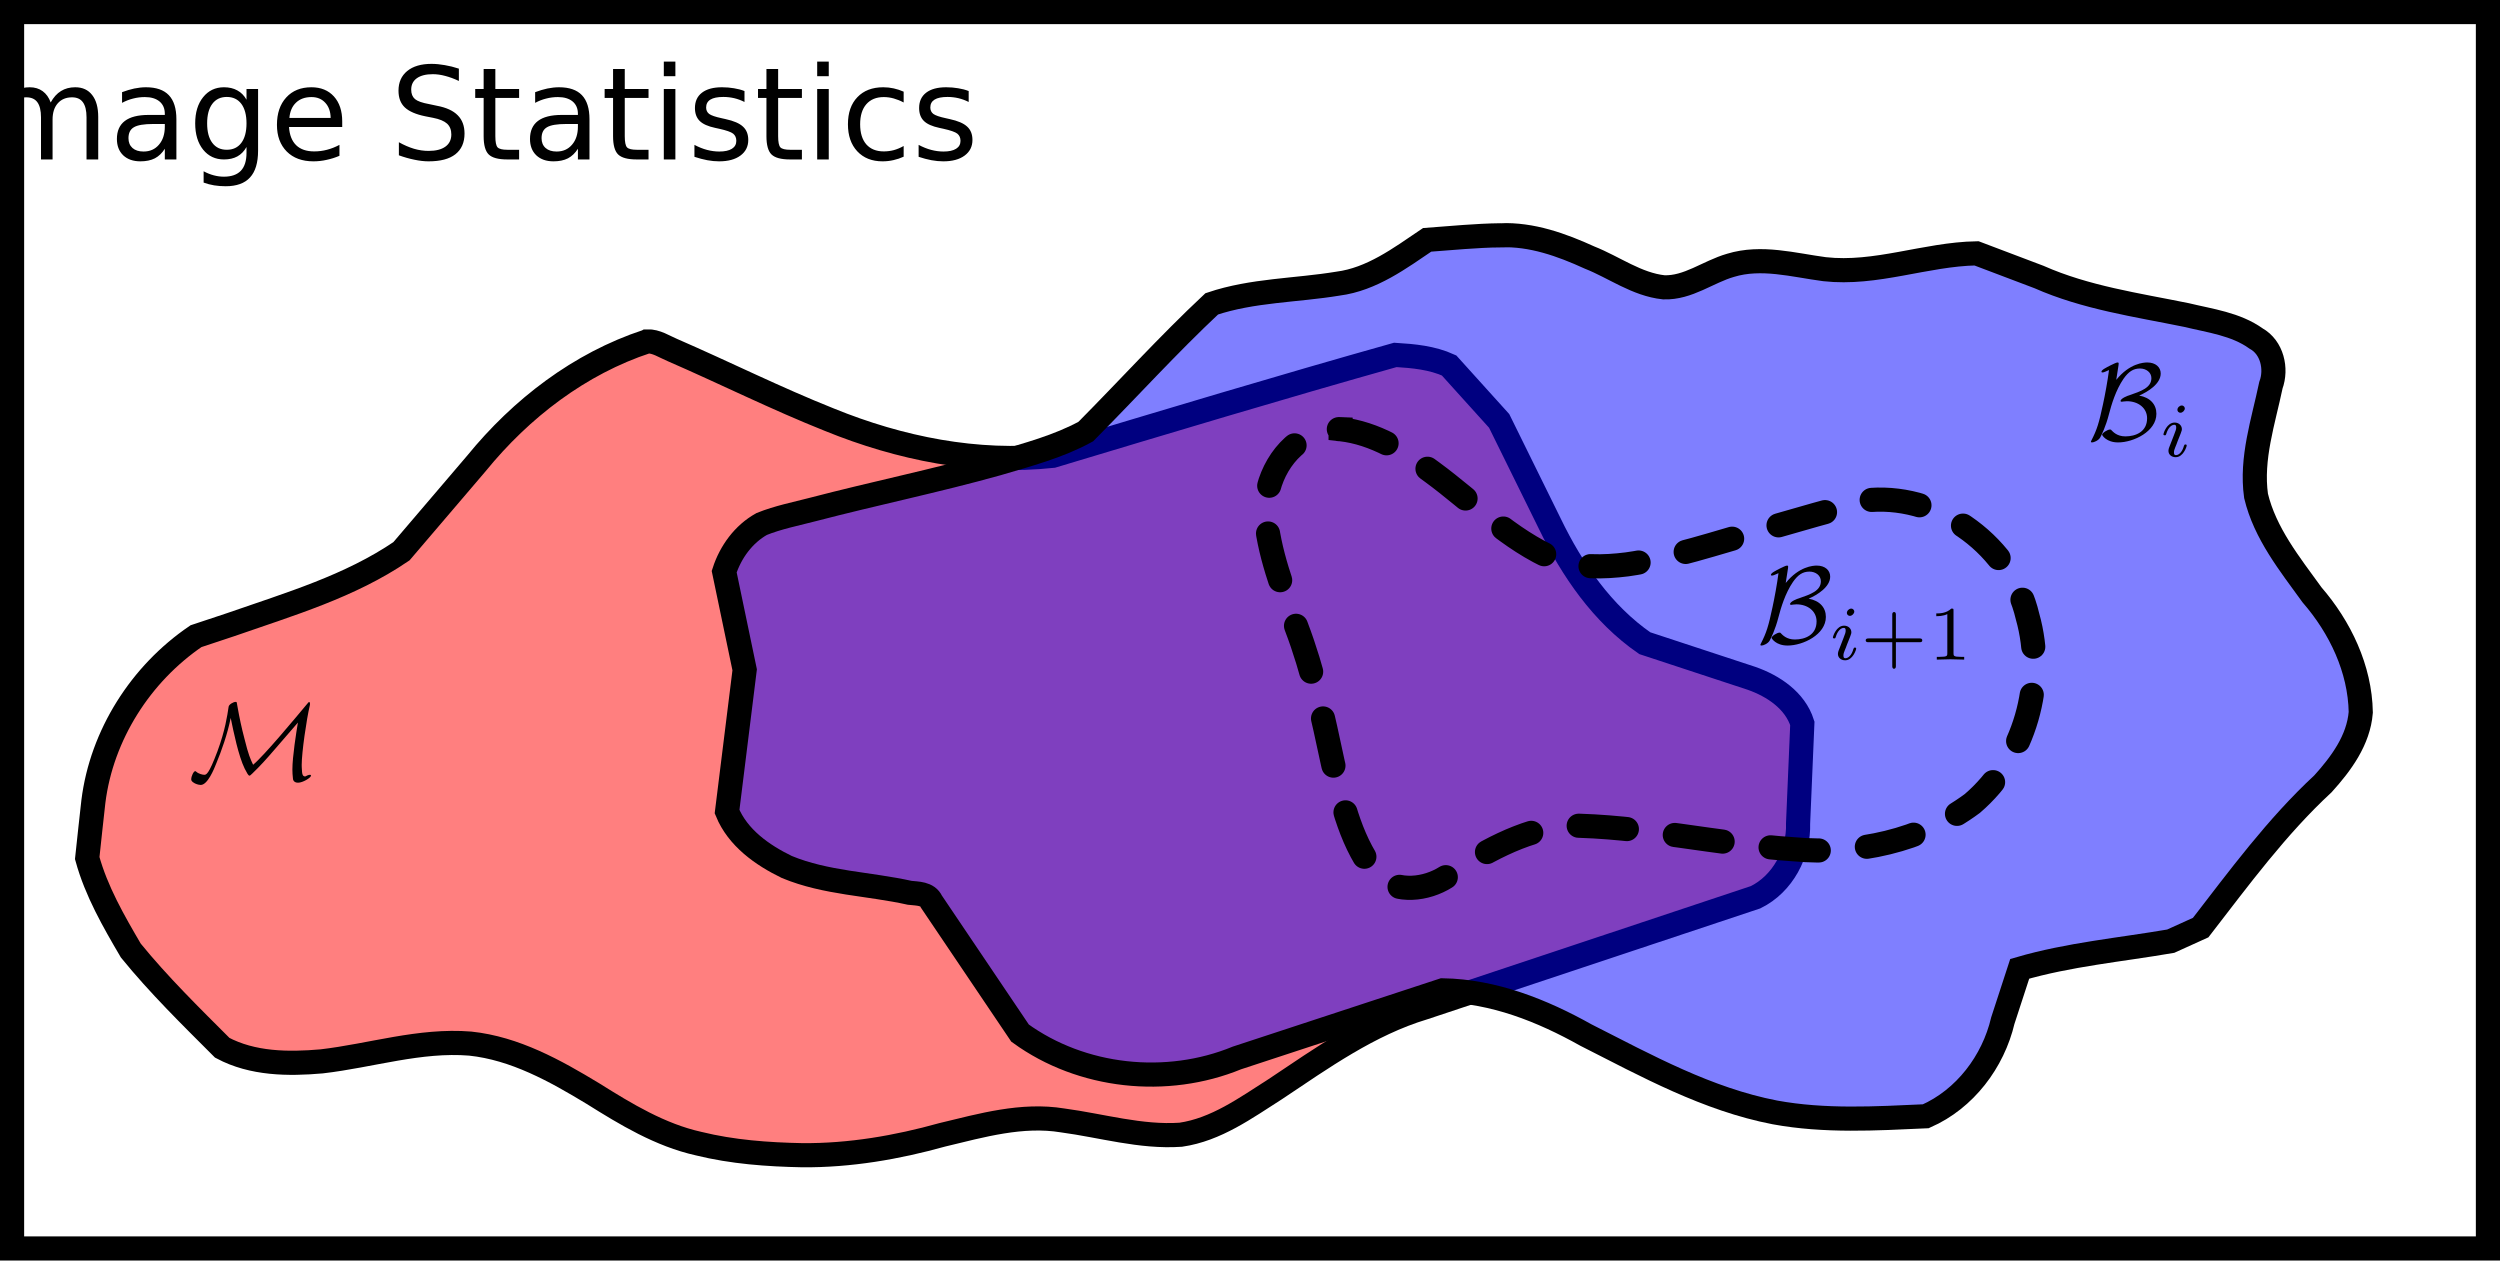
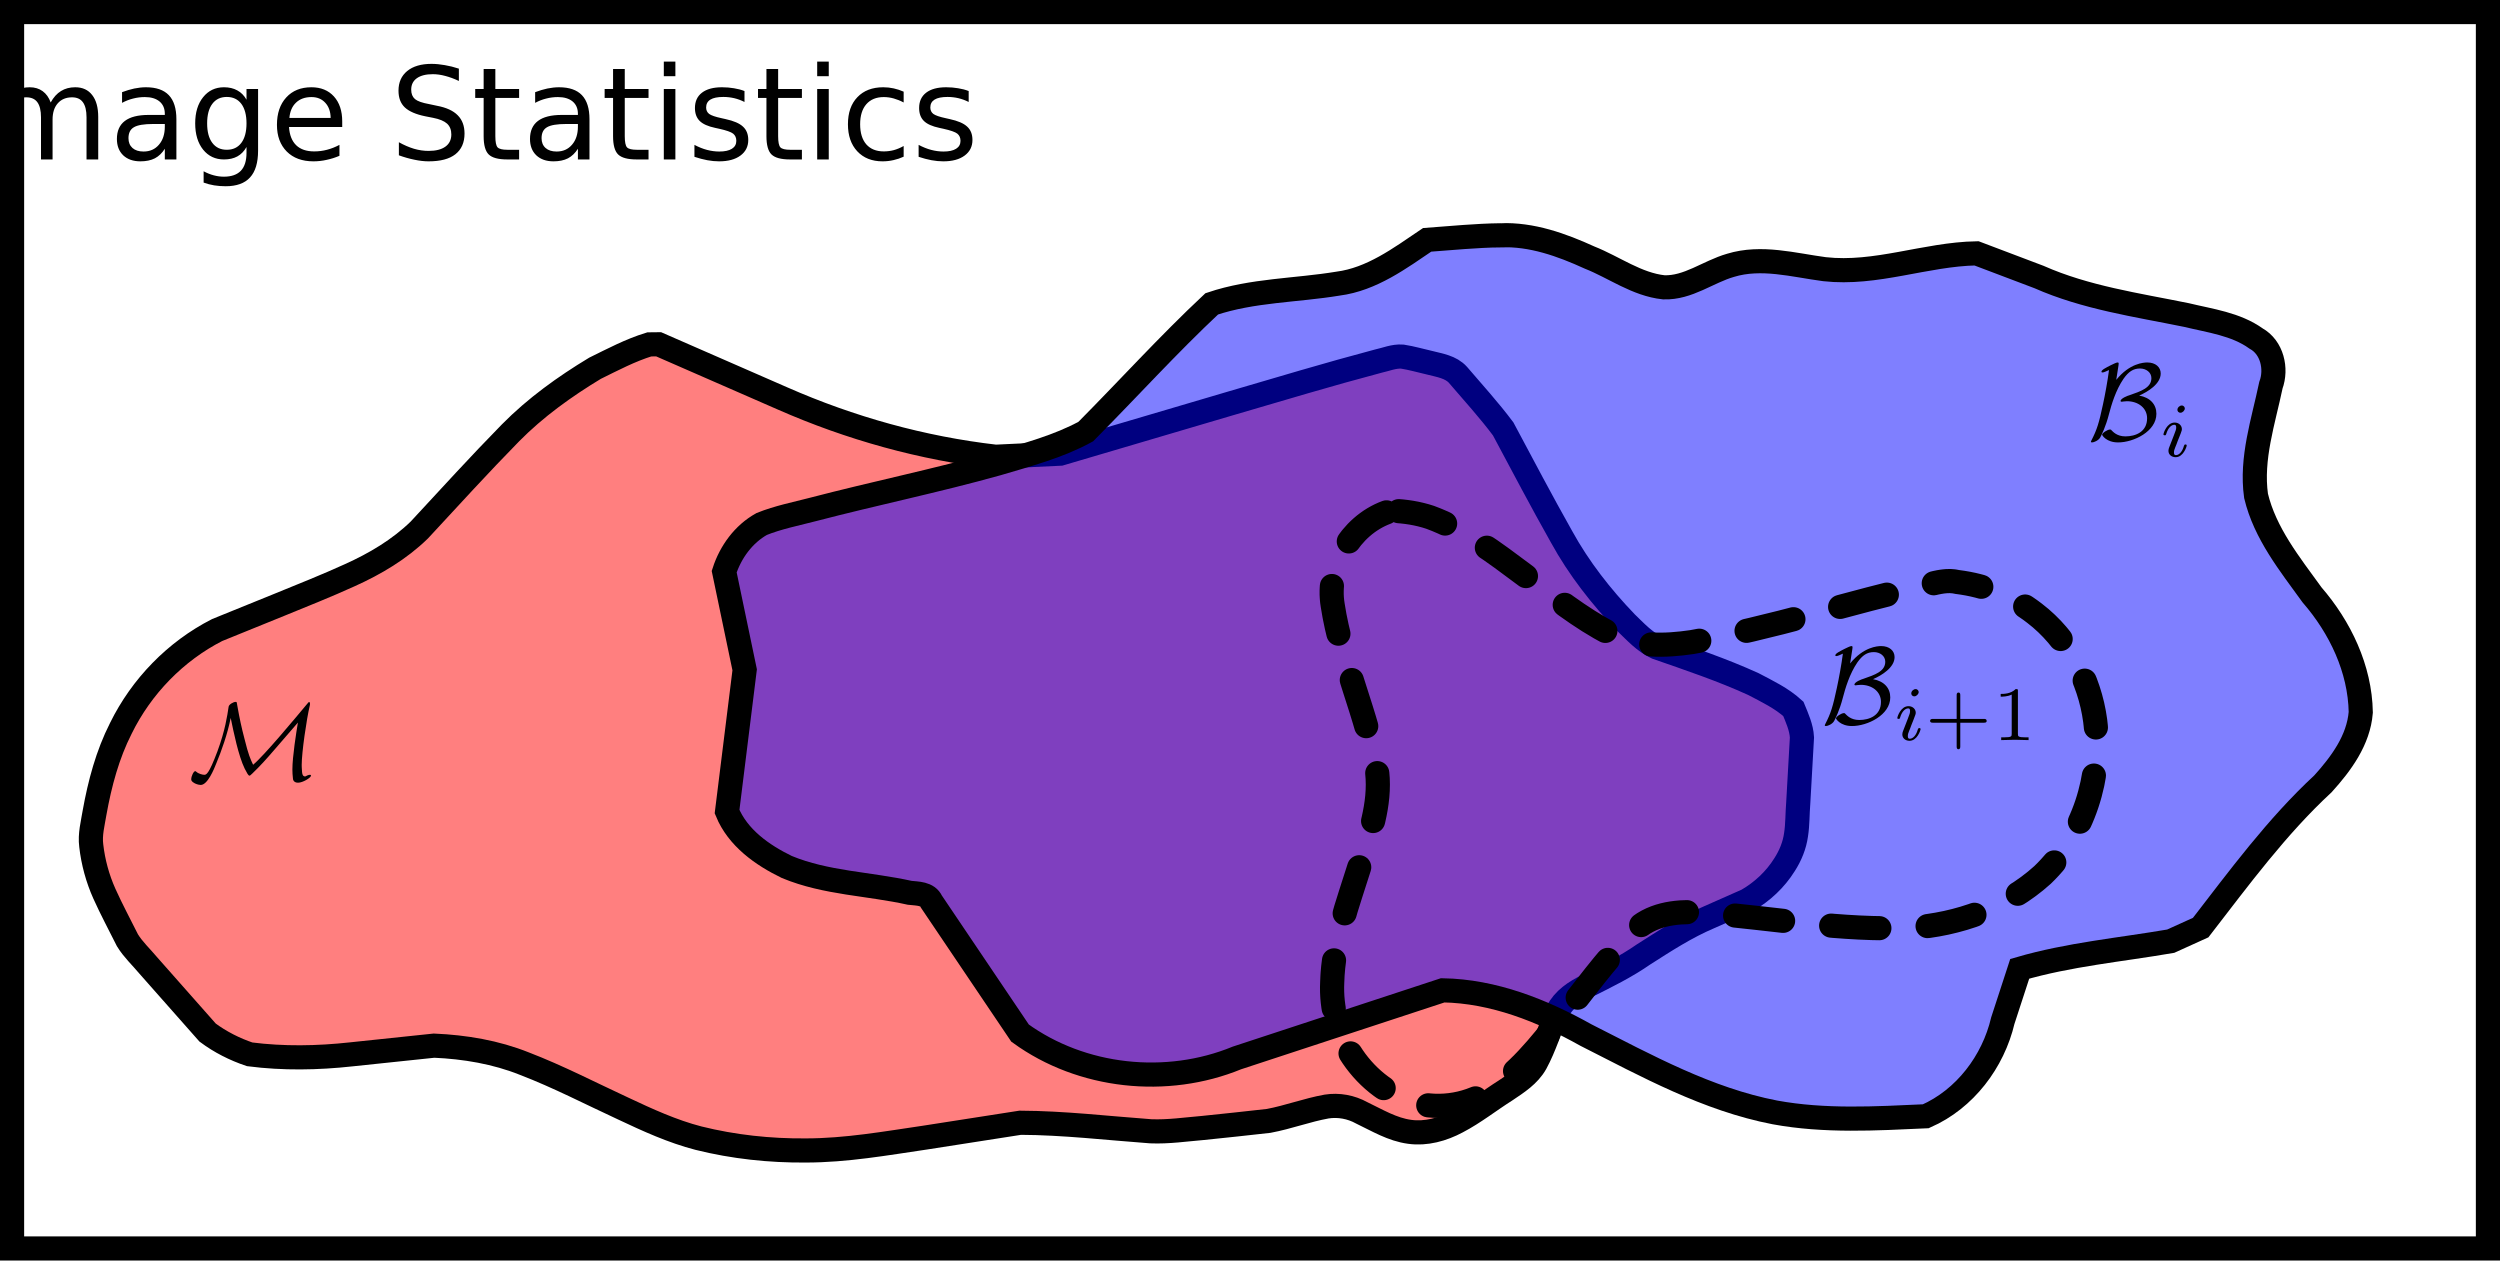
<svg xmlns="http://www.w3.org/2000/svg" xmlns:xlink="http://www.w3.org/1999/xlink" width="310.587" height="156.6" viewBox="0 0 310.587 156.6" version="1.1" id="svg8">
  <defs id="defs2">
    <g id="g9477">
      <symbol overflow="visible" id="symbol2440">
        <path style="stroke:none" d="" id="path8256" />
      </symbol>
      <symbol overflow="visible" id="symbol7372">
        <path style="stroke:none" d="m 3.844,-5.578 c 0.266,1.297 0.703,3.438 1.266,4.594 0.219,0.422 0.328,0.641 0.438,0.641 0.031,0 0.062,0 0.234,-0.172 C 6.547,-1.25 7.062,-1.828 7.75,-2.625 l 2.188,-2.531 c -0.141,0.844 -0.5,3.078 -0.5,4.25 0,0.266 0.016,0.531 0.047,0.797 0,0.109 0.047,0.406 0.469,0.406 0.422,0 1.172,-0.453 1.172,-0.641 0,-0.062 -0.062,-0.078 -0.094,-0.078 -0.125,0 -0.328,0.094 -0.438,0.156 -0.234,-0.031 -0.25,-0.188 -0.281,-0.406 -0.031,-0.328 -0.031,-0.625 -0.031,-0.656 0,-1.109 0.438,-4.141 0.734,-5.375 0.016,-0.062 0.016,-0.078 0.016,-0.172 0,-0.031 0,-0.141 -0.078,-0.141 -0.031,0 -0.047,0 -0.234,0.234 -0.938,1.125 -3.844,4.625 -4.844,5.453 C 5.625,-1.859 5.453,-2.234 5.109,-3.625 4.812,-4.75 4.641,-5.578 4.469,-6.547 4.453,-6.688 4.391,-6.953 4.391,-6.984 4.359,-7.031 4.312,-7.031 4.281,-7.031 c -0.172,0 -0.594,0.219 -0.625,0.438 -0.125,0.828 -0.312,2.141 -1.016,4.047 -0.797,2.125 -1.016,2.125 -1.203,2.125 -0.125,0 -0.5,-0.078 -0.719,-0.281 C 0.672,-0.75 0.641,-0.75 0.625,-0.75 c -0.141,0 -0.359,0.453 -0.359,0.734 0,0.078 0,0.203 0.328,0.375 C 0.844,0.484 1.078,0.5 1.125,0.5 1.75,0.5 2.328,-0.922 2.531,-1.438 3,-2.562 3.562,-4.141 3.844,-5.578 Z m 0,0" id="path9671" />
      </symbol>
    </g>
    <g id="g648">
      <symbol overflow="visible" id="symbol9213">
        <path style="stroke:none" d="" id="path5871" />
      </symbol>
      <symbol overflow="visible" id="symbol6589">
        <path style="stroke:none" d="M 2.797,-6.766 C 2.812,-6.875 2.812,-6.891 2.812,-6.922 2.812,-7 2.797,-7.031 2.703,-7.031 c -0.109,0 -0.406,0.156 -0.609,0.25 C 1.641,-6.547 1.25,-6.359 1.25,-6.188 c 0,0.062 0.078,0.062 0.109,0.062 0.125,0 0.391,-0.141 0.578,-0.219 -0.125,0.969 -0.359,2.25 -0.547,3.109 C 1.031,-1.547 0.844,-0.938 0.344,0.031 0.297,0.125 0.297,0.141 0.297,0.156 c 0,0.062 0.078,0.062 0.109,0.062 0.156,0 0.578,-0.172 0.734,-0.453 0.125,-0.234 0.5,-0.969 0.797,-2.125 0.219,-0.844 0.609,-2.156 1.312,-3.188 0.453,-0.641 0.875,-0.938 1.5,-0.938 0.547,0 1.031,0.344 1.031,0.875 0,0.875 -0.953,1.188 -1.984,1.547 -0.125,0.031 -0.812,0.281 -0.812,0.531 0,0.047 0.078,0.062 0.109,0.062 0.031,0 0.266,-0.047 0.469,-0.047 1.016,0 1.828,0.609 1.828,1.547 0,1.234 -1.047,1.641 -1.969,1.641 -0.766,0 -1.125,-0.422 -1.266,-0.562 -0.031,-0.047 -0.047,-0.062 -0.125,-0.062 -0.219,0 -0.719,0.312 -0.719,0.484 0,0.031 0.375,0.688 1.453,0.688 1.406,0 3.469,-1 3.469,-2.594 0,-0.844 -0.547,-1.469 -1.562,-1.656 0.797,-0.344 1.953,-1.062 1.953,-2 0,-0.578 -0.469,-1 -1.219,-1 -0.328,0 -1.609,0.078 -2.812,1.578 z m 0,0" id="path7692" />
      </symbol>
      <symbol overflow="visible" id="symbol9288">
        <path style="stroke:none" d="" id="path1839" />
      </symbol>
      <symbol overflow="visible" id="symbol3429">
        <path style="stroke:none" d="m 2.266,-4.359 c 0,-0.109 -0.094,-0.266 -0.281,-0.266 -0.188,0 -0.391,0.188 -0.391,0.391 0,0.109 0.078,0.266 0.281,0.266 0.188,0 0.391,-0.203 0.391,-0.391 z M 0.844,-0.812 c -0.031,0.094 -0.062,0.172 -0.062,0.297 0,0.328 0.266,0.578 0.656,0.578 0.688,0 1,-0.953 1,-1.062 0,-0.094 -0.094,-0.094 -0.109,-0.094 -0.094,0 -0.109,0.047 -0.141,0.125 -0.156,0.562 -0.453,0.844 -0.734,0.844 -0.141,0 -0.172,-0.094 -0.172,-0.25 0,-0.156 0.047,-0.281 0.109,-0.438 C 1.469,-1 1.547,-1.188 1.609,-1.375 1.672,-1.547 1.938,-2.172 1.953,-2.266 1.984,-2.328 2,-2.406 2,-2.484 2,-2.812 1.719,-3.078 1.344,-3.078 0.641,-3.078 0.328,-2.125 0.328,-2 c 0,0.078 0.094,0.078 0.125,0.078 0.094,0 0.094,-0.031 0.125,-0.109 C 0.75,-2.625 1.062,-2.875 1.312,-2.875 c 0.109,0 0.172,0.047 0.172,0.234 0,0.172 -0.031,0.266 -0.203,0.703 z m 0,0" id="path5284" />
      </symbol>
    </g>
    <g id="g7725">
      <symbol overflow="visible" id="symbol3995">
        <path style="stroke:none" d="" id="path5777" />
      </symbol>
      <symbol overflow="visible" id="symbol1798">
        <path style="stroke:none" d="M 2.797,-6.766 C 2.812,-6.875 2.812,-6.891 2.812,-6.922 2.812,-7 2.797,-7.031 2.703,-7.031 c -0.109,0 -0.406,0.156 -0.609,0.25 C 1.641,-6.547 1.25,-6.359 1.25,-6.188 c 0,0.062 0.078,0.062 0.109,0.062 0.125,0 0.391,-0.141 0.578,-0.219 -0.125,0.969 -0.359,2.25 -0.547,3.109 C 1.031,-1.547 0.844,-0.938 0.344,0.031 0.297,0.125 0.297,0.141 0.297,0.156 c 0,0.062 0.078,0.062 0.109,0.062 0.156,0 0.578,-0.172 0.734,-0.453 0.125,-0.234 0.5,-0.969 0.797,-2.125 0.219,-0.844 0.609,-2.156 1.312,-3.188 0.453,-0.641 0.875,-0.938 1.5,-0.938 0.547,0 1.031,0.344 1.031,0.875 0,0.875 -0.953,1.188 -1.984,1.547 -0.125,0.031 -0.812,0.281 -0.812,0.531 0,0.047 0.078,0.062 0.109,0.062 0.031,0 0.266,-0.047 0.469,-0.047 1.016,0 1.828,0.609 1.828,1.547 0,1.234 -1.047,1.641 -1.969,1.641 -0.766,0 -1.125,-0.422 -1.266,-0.562 -0.031,-0.047 -0.047,-0.062 -0.125,-0.062 -0.219,0 -0.719,0.312 -0.719,0.484 0,0.031 0.375,0.688 1.453,0.688 1.406,0 3.469,-1 3.469,-2.594 0,-0.844 -0.547,-1.469 -1.562,-1.656 0.797,-0.344 1.953,-1.062 1.953,-2 0,-0.578 -0.469,-1 -1.219,-1 -0.328,0 -1.609,0.078 -2.812,1.578 z m 0,0" id="path2966" />
      </symbol>
      <symbol overflow="visible" id="symbol2019">
        <path style="stroke:none" d="" id="path5661" />
      </symbol>
      <symbol overflow="visible" id="symbol3328">
        <path style="stroke:none" d="m 2.266,-4.359 c 0,-0.109 -0.094,-0.266 -0.281,-0.266 -0.188,0 -0.391,0.188 -0.391,0.391 0,0.109 0.078,0.266 0.281,0.266 0.188,0 0.391,-0.203 0.391,-0.391 z M 0.844,-0.812 c -0.031,0.094 -0.062,0.172 -0.062,0.297 0,0.328 0.266,0.578 0.656,0.578 0.688,0 1,-0.953 1,-1.062 0,-0.094 -0.094,-0.094 -0.109,-0.094 -0.094,0 -0.109,0.047 -0.141,0.125 -0.156,0.562 -0.453,0.844 -0.734,0.844 -0.141,0 -0.172,-0.094 -0.172,-0.25 0,-0.156 0.047,-0.281 0.109,-0.438 C 1.469,-1 1.547,-1.188 1.609,-1.375 1.672,-1.547 1.938,-2.172 1.953,-2.266 1.984,-2.328 2,-2.406 2,-2.484 2,-2.812 1.719,-3.078 1.344,-3.078 0.641,-3.078 0.328,-2.125 0.328,-2 c 0,0.078 0.094,0.078 0.125,0.078 0.094,0 0.094,-0.031 0.125,-0.109 C 0.75,-2.625 1.062,-2.875 1.312,-2.875 c 0.109,0 0.172,0.047 0.172,0.234 0,0.172 -0.031,0.266 -0.203,0.703 z m 0,0" id="path6758" />
      </symbol>
      <symbol overflow="visible" id="symbol8803">
        <path style="stroke:none" d="" id="path1624" />
      </symbol>
      <symbol overflow="visible" id="symbol3804">
        <path style="stroke:none" d="m 3.219,-1.578 h 2.141 c 0.094,0 0.25,0 0.25,-0.156 0,-0.188 -0.156,-0.188 -0.25,-0.188 H 3.219 V -4.062 c 0,-0.078 0,-0.25 -0.156,-0.25 -0.172,0 -0.172,0.156 -0.172,0.25 v 2.141 H 0.75 c -0.094,0 -0.266,0 -0.266,0.172 0,0.172 0.156,0.172 0.266,0.172 H 2.891 V 0.562 c 0,0.094 0,0.266 0.156,0.266 0.172,0 0.172,-0.172 0.172,-0.266 z m 0,0" id="path9026" />
      </symbol>
      <symbol overflow="visible" id="symbol1849">
        <path style="stroke:none" d="m 2.328,-4.438 c 0,-0.188 0,-0.188 -0.203,-0.188 -0.453,0.438 -1.078,0.438 -1.359,0.438 v 0.25 c 0.156,0 0.625,0 1,-0.188 v 3.547 c 0,0.234 0,0.328 -0.688,0.328 H 0.812 V 0 c 0.125,0 0.984,-0.031 1.234,-0.031 0.219,0 1.094,0.031 1.25,0.031 V -0.25 H 3.031 c -0.703,0 -0.703,-0.094 -0.703,-0.328 z m 0,0" id="path7680" />
      </symbol>
    </g>
  </defs>
  <g id="layer1" transform="translate(-1.12524,-38.3231)">
-     <path id="path834" style="fill:#ff0000;fill-opacity:0.5;stroke:#000000;stroke-width:3;stroke-linecap:round;stop-color:#000000" d="M 81.518,80.737 C 73.13,83.492 65.87,89.075 60.321,95.887 c -3.107,3.64 -6.215,7.281 -9.322,10.921 -6.409,4.372 -13.923,6.573 -21.167,9.102 -1.451,0.483 -2.902,0.965 -4.354,1.448 -6.856,4.653 -11.722,12.269 -12.752,20.542 -0.273,2.341 -0.506,4.687 -0.764,7.03 1.129,4.113 3.273,7.833 5.414,11.484 3.493,4.296 7.454,8.17 11.36,12.08 3.771,2.009 8.197,2.055 12.349,1.688 6.15,-0.713 12.203,-2.715 18.453,-2.208 5.565,0.586 10.557,3.37 15.265,6.22 4.1,2.568 8.332,5.138 13.105,6.205 4.214,1.041 8.572,1.358 12.899,1.442 5.889,0.049 11.744,-0.958 17.406,-2.539 4.865,-1.167 9.879,-2.609 14.92,-1.785 4.881,0.654 9.711,2.117 14.679,1.78 4.396,-0.637 8.078,-3.325 11.734,-5.654 5.836,-3.894 11.671,-8.073 18.461,-10.122 13.742,-4.577 27.484,-9.154 41.227,-13.73 3.371,-1.659 5.393,-5.47 5.276,-9.184 0.176,-4.139 0.352,-8.279 0.528,-12.418 -0.906,-2.854 -3.615,-4.649 -6.306,-5.592 -4.422,-1.456 -8.844,-2.911 -13.266,-4.367 -5.283,-3.648 -9.02,-9.101 -11.788,-14.82 -2.102,-4.265 -4.204,-8.53 -6.306,-12.796 -2.074,-2.297 -4.149,-4.595 -6.223,-6.892 -2.092,-0.955 -4.412,-1.17 -6.678,-1.307 -14.239,4.008 -28.403,8.278 -42.568,12.539 -9.433,1.014 -18.986,-0.928 -27.721,-4.482 -6.619,-2.633 -12.997,-5.827 -19.528,-8.664 -1.003,-0.418 -2.01,-1.12 -3.133,-1.073 z" />
+     <path id="path834" style="fill:#ff0000;fill-opacity:0.5;stroke:#000000;stroke-width:3;stroke-linecap:round;stop-color:#000000" d="M 81.787 81.109 C 79.431 81.833 77.246 82.993 75.043 84.076 C 71.267 86.356 67.652 88.953 64.547 92.1 C 60.684 96.038 56.971 100.12 53.221 104.166 C 50.744 106.581 47.728 108.365 44.59 109.779 C 41.71 111.091 38.768 112.261 35.838 113.457 C 33.258 114.504 30.678 115.551 28.098 116.598 C 22.932 119.234 18.694 123.603 16.141 128.803 C 14.476 132.081 13.524 135.666 12.875 139.27 C 12.652 140.627 12.281 141.994 12.461 143.38 C 12.695 145.44 13.247 147.462 14.094 149.355 C 14.977 151.319 15.999 153.217 16.961 155.143 C 17.668 156.295 18.673 157.218 19.533 158.25 C 21.995 161.036 24.458 163.822 26.92 166.607 C 28.501 167.782 30.278 168.679 32.143 169.307 C 36.324 169.845 40.565 169.772 44.75 169.312 C 48.184 168.952 51.617 168.589 55.051 168.229 C 58.877 168.397 62.715 169.037 66.281 170.467 C 70.481 172.082 74.478 174.161 78.558 176.048 C 81.587 177.475 84.652 178.881 87.905 179.722 C 92.258 180.807 96.753 181.289 101.237 181.252 C 106.239 181.251 111.178 180.367 116.111 179.643 C 120.033 179.034 123.954 178.418 127.875 177.807 C 133.3 177.831 138.693 178.476 144.097 178.869 C 146.271 178.958 148.431 178.634 150.592 178.453 C 153.311 178.177 156.027 177.882 158.742 177.576 C 161.173 177.12 163.501 176.233 165.935 175.794 C 167.425 175.558 168.982 175.846 170.299 176.579 C 172.22 177.498 174.101 178.649 176.251 178.934 C 178.291 179.224 180.361 178.634 182.153 177.676 C 184.281 176.565 186.163 175.06 188.188 173.781 C 189.582 172.846 191.078 171.897 191.916 170.388 C 193.03 168.341 193.671 166.083 194.633 163.967 C 195.387 162.479 196.836 161.518 198.297 160.811 C 200.696 159.617 203.111 158.428 205.316 156.894 C 207.955 155.207 210.598 153.49 213.49 152.262 C 215.053 151.57 216.617 150.879 218.18 150.188 C 220.05 149.109 221.677 147.593 222.821 145.758 C 223.549 144.63 224.072 143.362 224.256 142.028 C 224.459 140.728 224.42 139.407 224.529 138.099 C 224.683 135.378 224.836 132.658 224.99 129.938 C 224.922 128.686 224.389 127.531 223.92 126.389 C 222.467 125.064 220.675 124.213 218.951 123.307 C 215.05 121.526 210.979 120.161 206.934 118.754 C 205.436 118.058 204.312 116.814 203.141 115.689 C 200.052 112.472 197.277 108.929 195.126 105.013 C 192.629 100.588 190.268 96.09 187.873 91.609 C 186.126 89.272 184.156 87.114 182.26 84.898 C 181.369 83.901 179.977 83.711 178.75 83.393 C 177.616 83.137 176.495 82.804 175.347 82.626 C 174.298 82.546 173.306 82.984 172.298 83.202 C 166.185 84.823 160.13 86.649 154.061 88.423 C 146.992 90.51 139.923 92.597 132.854 94.684 C 130.173 94.811 127.493 94.939 124.812 95.066 C 115.689 94.017 106.748 91.52 98.346 87.825 C 93.214 85.583 88.083 83.339 82.951 81.096 C 82.563 81.1 82.175 81.105 81.787 81.109 z " />
    <path id="path857" style="fill:#0000ff;fill-opacity:0.5;stroke:#000000;stroke-width:3;stroke-linecap:round;stroke-miterlimit:4;stroke-dasharray:none;stop-color:#000000" d="m 187.545,67.555 c -3.047,0.037 -6.082,0.346 -9.119,0.566 -3.403,2.299 -6.885,4.897 -11.076,5.439 -5.222,0.862 -10.625,0.808 -15.686,2.512 -5.422,5.081 -10.411,10.595 -15.645,15.865 -3.43,1.88 -7.247,2.87 -10.973,3.978 -7.588,2.126 -15.314,3.71 -22.937,5.702 -2.127,0.554 -4.31,0.981 -6.352,1.802 -2.263,1.259 -3.873,3.486 -4.663,5.924 0.848,4.064 1.697,8.129 2.545,12.193 -0.729,5.872 -1.458,11.745 -2.188,17.617 1.33,3.252 4.367,5.396 7.424,6.88 4.856,2.014 10.2,2.076 15.274,3.209 0.95,0.108 2.229,0.055 2.689,1.094 3.671,5.445 7.342,10.89 11.014,16.334 7.66,5.564 18.218,6.673 26.945,3.086 8.521,-2.8 17.043,-5.6 25.564,-8.4 6.325,0.107 12.354,2.511 17.805,5.564 7.532,3.822 15.084,7.985 23.464,9.603 6.185,1.138 12.505,0.764 18.748,0.479 4.858,-2.136 8.364,-6.771 9.568,-11.887 0.699,-2.143 1.398,-4.286 2.098,-6.43 6.121,-1.785 12.495,-2.358 18.758,-3.434 1.241,-0.562 2.482,-1.125 3.723,-1.688 4.784,-6.185 9.445,-12.537 15.201,-17.873 2.251,-2.492 4.411,-5.411 4.689,-8.873 -0.094,-5.414 -2.561,-10.558 -6.062,-14.6 -2.752,-3.811 -5.832,-7.622 -6.949,-12.291 -0.651,-4.672 0.903,-9.231 1.848,-13.748 0.755,-2.041 0.149,-4.691 -1.839,-5.797 -2.533,-1.815 -5.716,-2.205 -8.668,-2.923 -6.172,-1.259 -12.503,-2.152 -18.309,-4.722 -2.586,-0.98 -5.172,-1.959 -7.759,-2.939 -6.351,0.12 -12.494,2.687 -18.887,1.967 -3.85,-0.509 -7.835,-1.653 -11.677,-0.478 -2.792,0.805 -5.271,2.84 -8.288,2.733 -3.366,-0.36 -6.147,-2.482 -9.222,-3.699 -3.467,-1.582 -7.191,-2.921 -11.059,-2.768 z" />
    <rect style="fill:none;stroke:#000000;stroke-width:3;stroke-linecap:round;stroke-miterlimit:4;stroke-dasharray:none;stop-color:#000000" id="rect883" width="307.587" height="153.6" x="2.625" y="39.823" />
-     <path id="path885" style="fill:none;fill-opacity:0.5;stroke:#000000;stroke-width:3;stroke-linecap:round;stroke-miterlimit:4;stroke-dasharray:6, 6;stroke-dashoffset:0;stop-color:#000000" d="m 167.675,91.644 c 4.265,0.474 8.03,2.832 11.396,5.354 5.046,3.703 9.503,8.381 15.348,10.86 2.815,1.017 5.906,0.944 8.84,0.579 5.655,-0.798 11.074,-2.67 16.556,-4.2 4.561,-1.316 9.121,-2.643 13.725,-3.804 8.807,-0.621 17.474,5.866 19.47,14.454 2.334,8.203 -0.342,17.689 -6.853,23.255 -6.294,4.675 -14.415,6.391 -22.139,5.693 -9.511,-0.613 -18.862,-2.918 -28.419,-2.955 -5.467,0.594 -10.341,3.426 -14.839,6.409 -2.455,1.555 -5.984,1.976 -8.349,0.028 -3.361,-4.001 -4.567,-9.231 -5.702,-14.205 -1.221,-5.707 -2.437,-11.444 -4.525,-16.911 -1.614,-4.625 -3.508,-9.268 -3.838,-14.206 -0.069,-4.034 2.172,-8.285 6.024,-9.824 1.053,-0.39 2.183,-0.576 3.305,-0.529 z" />
+     <path id="path885" style="fill:none;fill-opacity:0.5;stroke:#000000;stroke-width:3;stroke-linecap:round;stroke-miterlimit:4;stroke-dasharray:6, 6;stroke-dashoffset:0;stop-color:#000000" d="M 173.377 101.975 C 168.842 103.66 165.885 108.751 166.695 113.525 C 167.776 120.642 171.04 127.205 172.223 134.299 C 172.649 138.289 171.256 142.149 170.046 145.882 C 168.569 150.603 166.761 155.339 166.633 160.343 C 166.473 163.597 167.335 166.904 169.177 169.603 C 171.087 172.415 173.978 174.665 177.32 175.445 C 180.751 176.192 184.483 175.331 187.229 173.14 C 190.815 170.531 193.415 166.876 196.188 163.475 C 198.945 159.982 201.568 156.338 204.883 153.338 C 207.236 151.613 210.306 151.493 213.105 151.727 C 221.549 152.421 229.96 153.96 238.461 153.594 C 244.427 153.194 250.403 151.072 254.876 147.025 C 259.96 142.165 262.301 134.776 261.418 127.848 C 260.724 122.663 258.064 117.702 253.883 114.507 C 251.128 112.363 247.771 111.057 244.316 110.629 C 243.108 110.335 241.889 110.647 240.718 110.942 C 230.88 113.167 221.266 116.351 211.319 118.093 C 207.992 118.581 204.389 118.707 201.326 117.099 C 197.387 115.107 193.969 112.276 190.422 109.685 C 186.789 106.968 183.098 104.164 178.798 102.592 C 177.283 102.086 175.691 101.839 174.098 101.783 C 173.857 101.847 173.617 101.911 173.377 101.975 z " />
    <text xml:space="preserve" style="font-size:16px;line-height:0.4;font-family:'DejaVu Sans';-inkscape-font-specification:'DejaVu Sans, Normal';text-align:center;letter-spacing:0px;word-spacing:0px;writing-mode:lr-tb;text-anchor:middle" x="71.257" y="58.133" id="text890">
      <tspan id="tspan888" x="71.257" y="58.133" style="font-size:16px">Image Statistics</tspan>
    </text>
    <g transform="matrix(1.37016,0,0,1.37016,-101.4326,22.85288)" id="g941" style="stroke-width:0.73">
      <g id="g4408" style="stroke-width:0.73">
        <g style="fill:#000000;fill-opacity:1;stroke-width:0.73" id="g5997">
          <use xlink:href="#symbol7372" x="91.925" y="81.963" id="use6284" width="100%" height="100%" style="stroke-width:0.73" />
        </g>
      </g>
    </g>
    <g transform="matrix(1.37016,0,0,1.37016,134.5325,-19.31313)" id="g1001" style="stroke-width:0.73">
      <g id="g7375" style="stroke-width:0.73">
        <g style="fill:#000000;fill-opacity:1;stroke-width:0.73" id="g305">
          <use xlink:href="#symbol6589" x="91.925" y="81.963" id="use8378" width="100%" height="100%" style="stroke-width:0.73" />
        </g>
        <g style="fill:#000000;fill-opacity:1;stroke-width:0.73" id="g6412">
          <use xlink:href="#symbol3429" x="98.469" y="83.457" id="use2646" width="100%" height="100%" style="stroke-width:0.73" />
        </g>
      </g>
    </g>
-     <g transform="matrix(1.37016,0,0,1.37016,93.46921,5.920793)" id="g1080" style="stroke-width:0.73">
+     <g transform="matrix(1.37016,0,0,1.37016,101.4692,15.92079)" id="g1080" style="stroke-width:0.73">
      <g id="g5185" style="stroke-width:0.73">
        <g style="fill:#000000;fill-opacity:1;stroke-width:0.73" id="g3670">
          <use xlink:href="#symbol1798" x="91.925" y="81.963" id="use1314" width="100%" height="100%" style="stroke-width:0.73" />
        </g>
        <g style="fill:#000000;fill-opacity:1;stroke-width:0.73" id="g4674">
          <use xlink:href="#symbol3328" x="98.469" y="83.457" id="use6532" width="100%" height="100%" style="stroke-width:0.73" />
        </g>
        <g style="fill:#000000;fill-opacity:1;stroke-width:0.73" id="g3792">
          <use xlink:href="#symbol3804" x="101.288" y="83.457" id="use8261" width="100%" height="100%" style="stroke-width:0.73" />
          <use xlink:href="#symbol1849" x="107.404" y="83.457" id="use6023" width="100%" height="100%" style="stroke-width:0.73" />
        </g>
      </g>
    </g>
  </g>
</svg>
